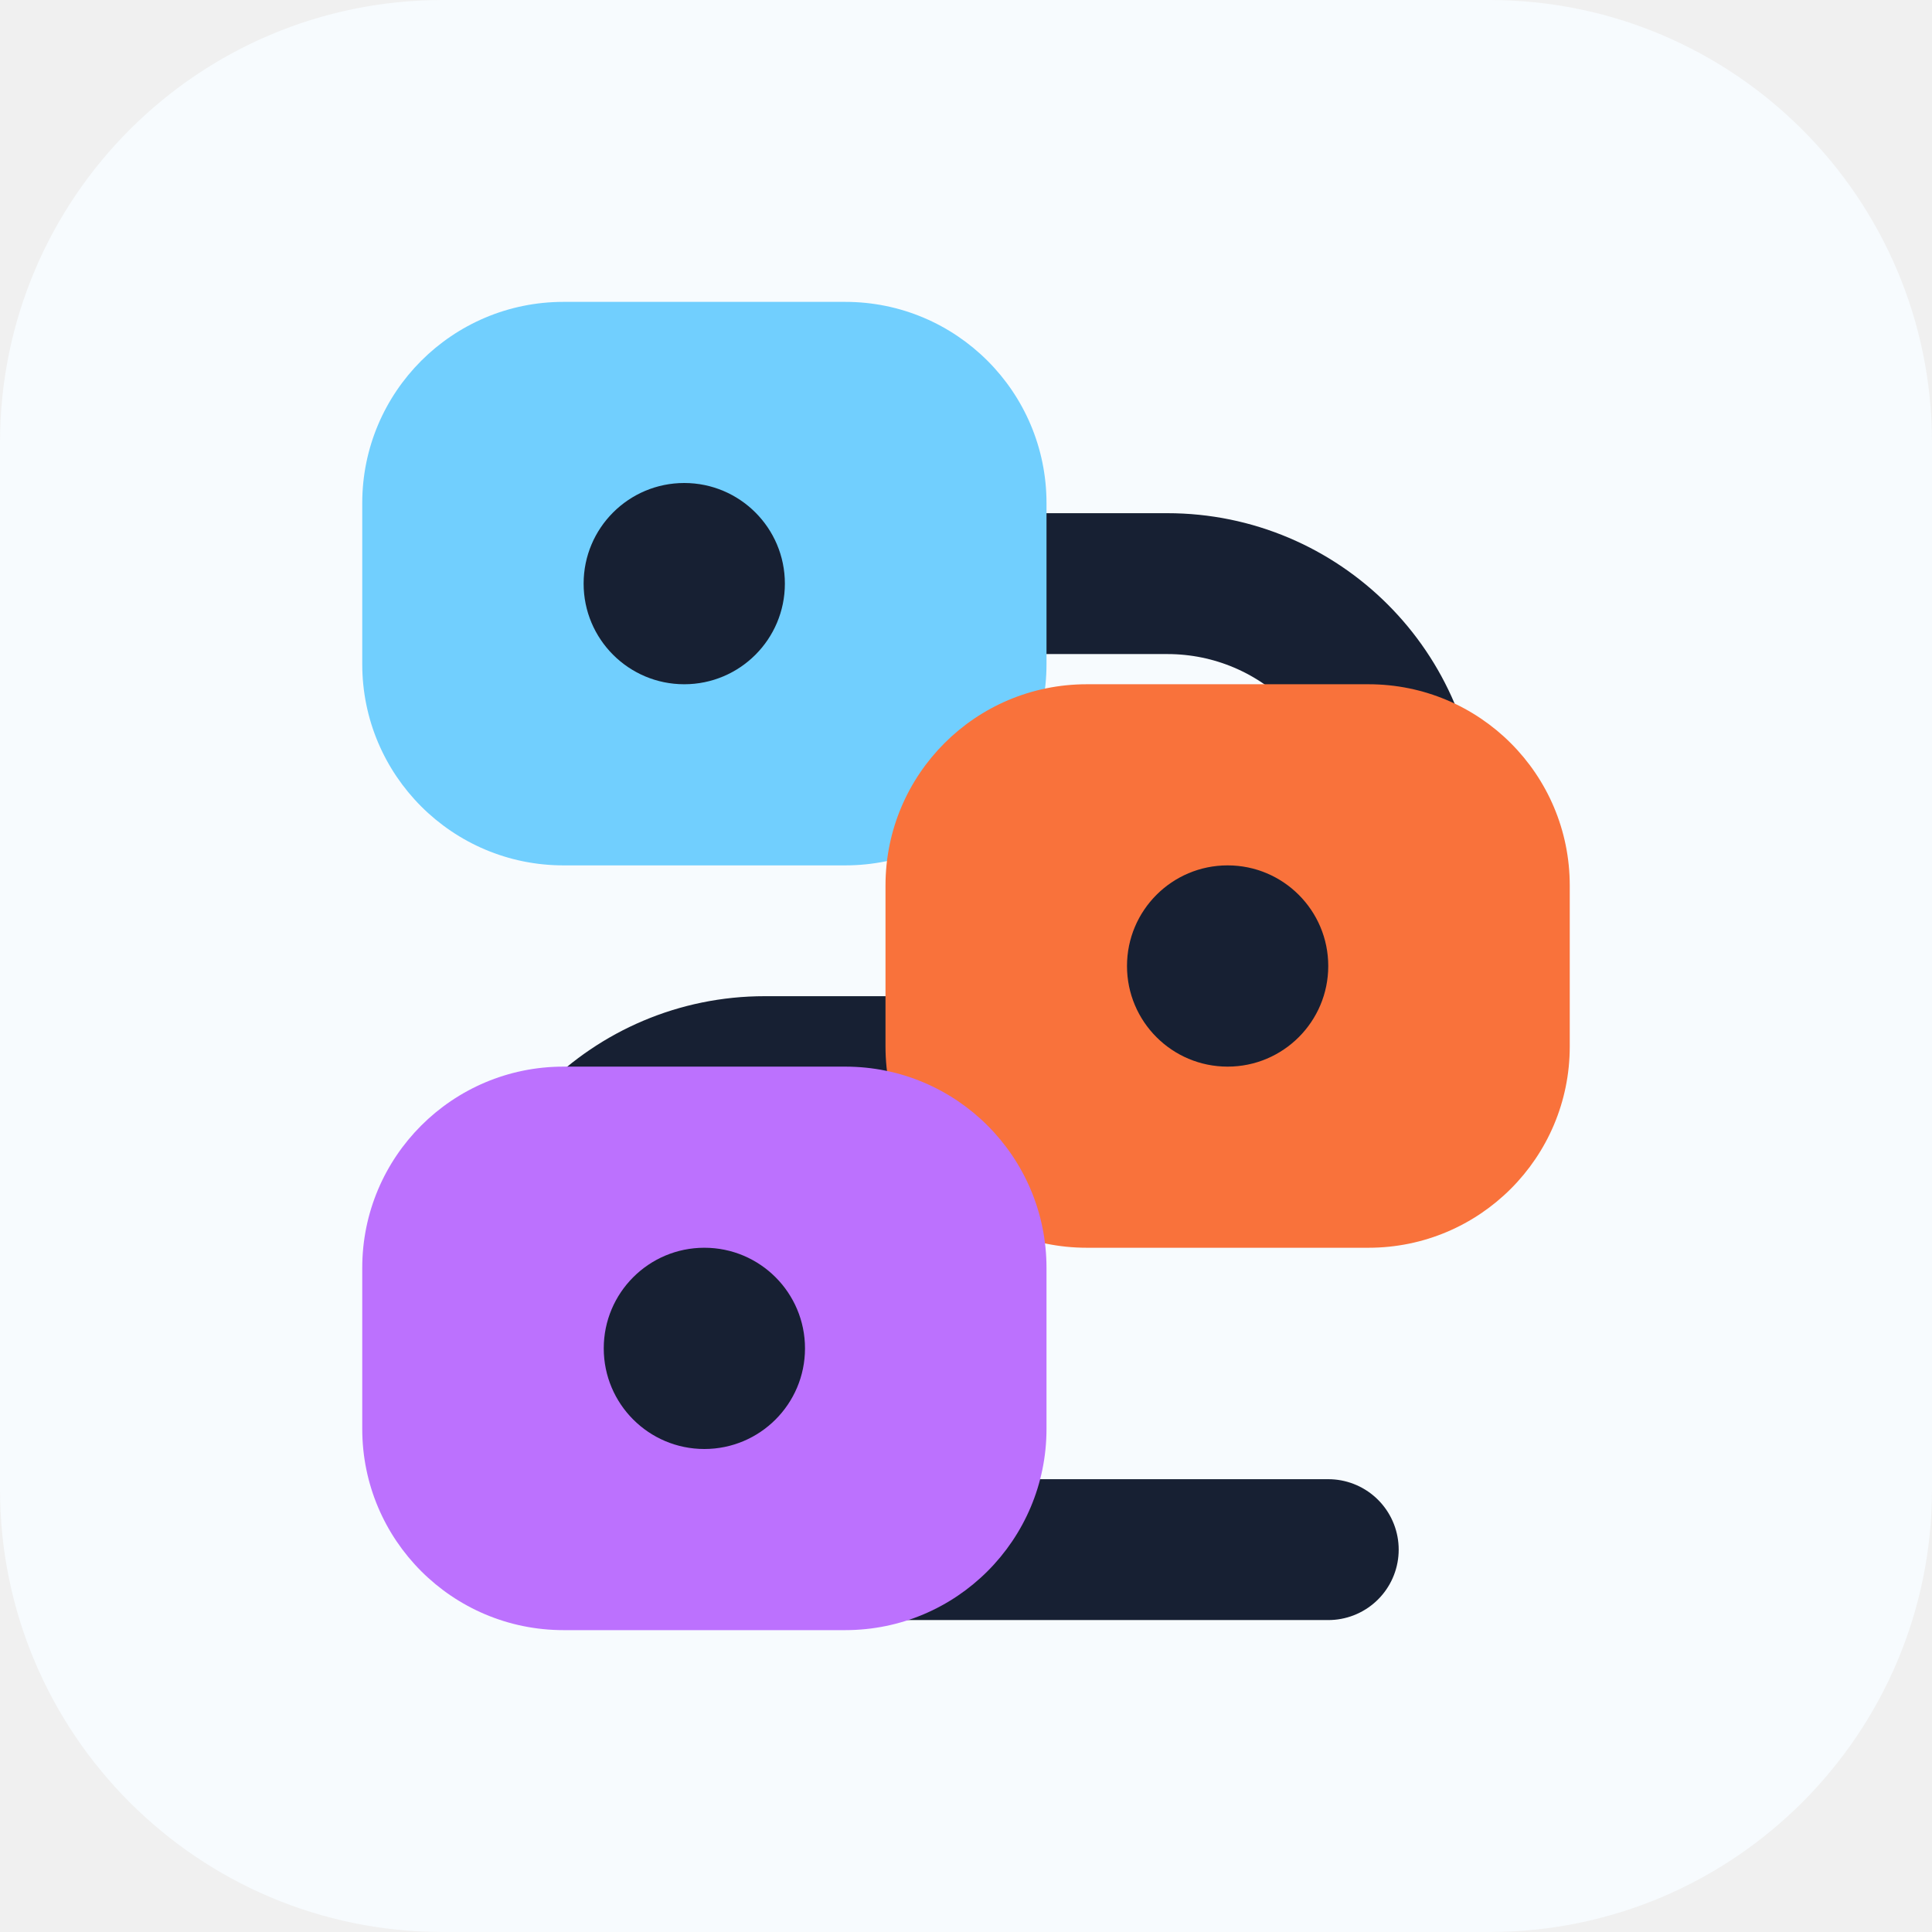
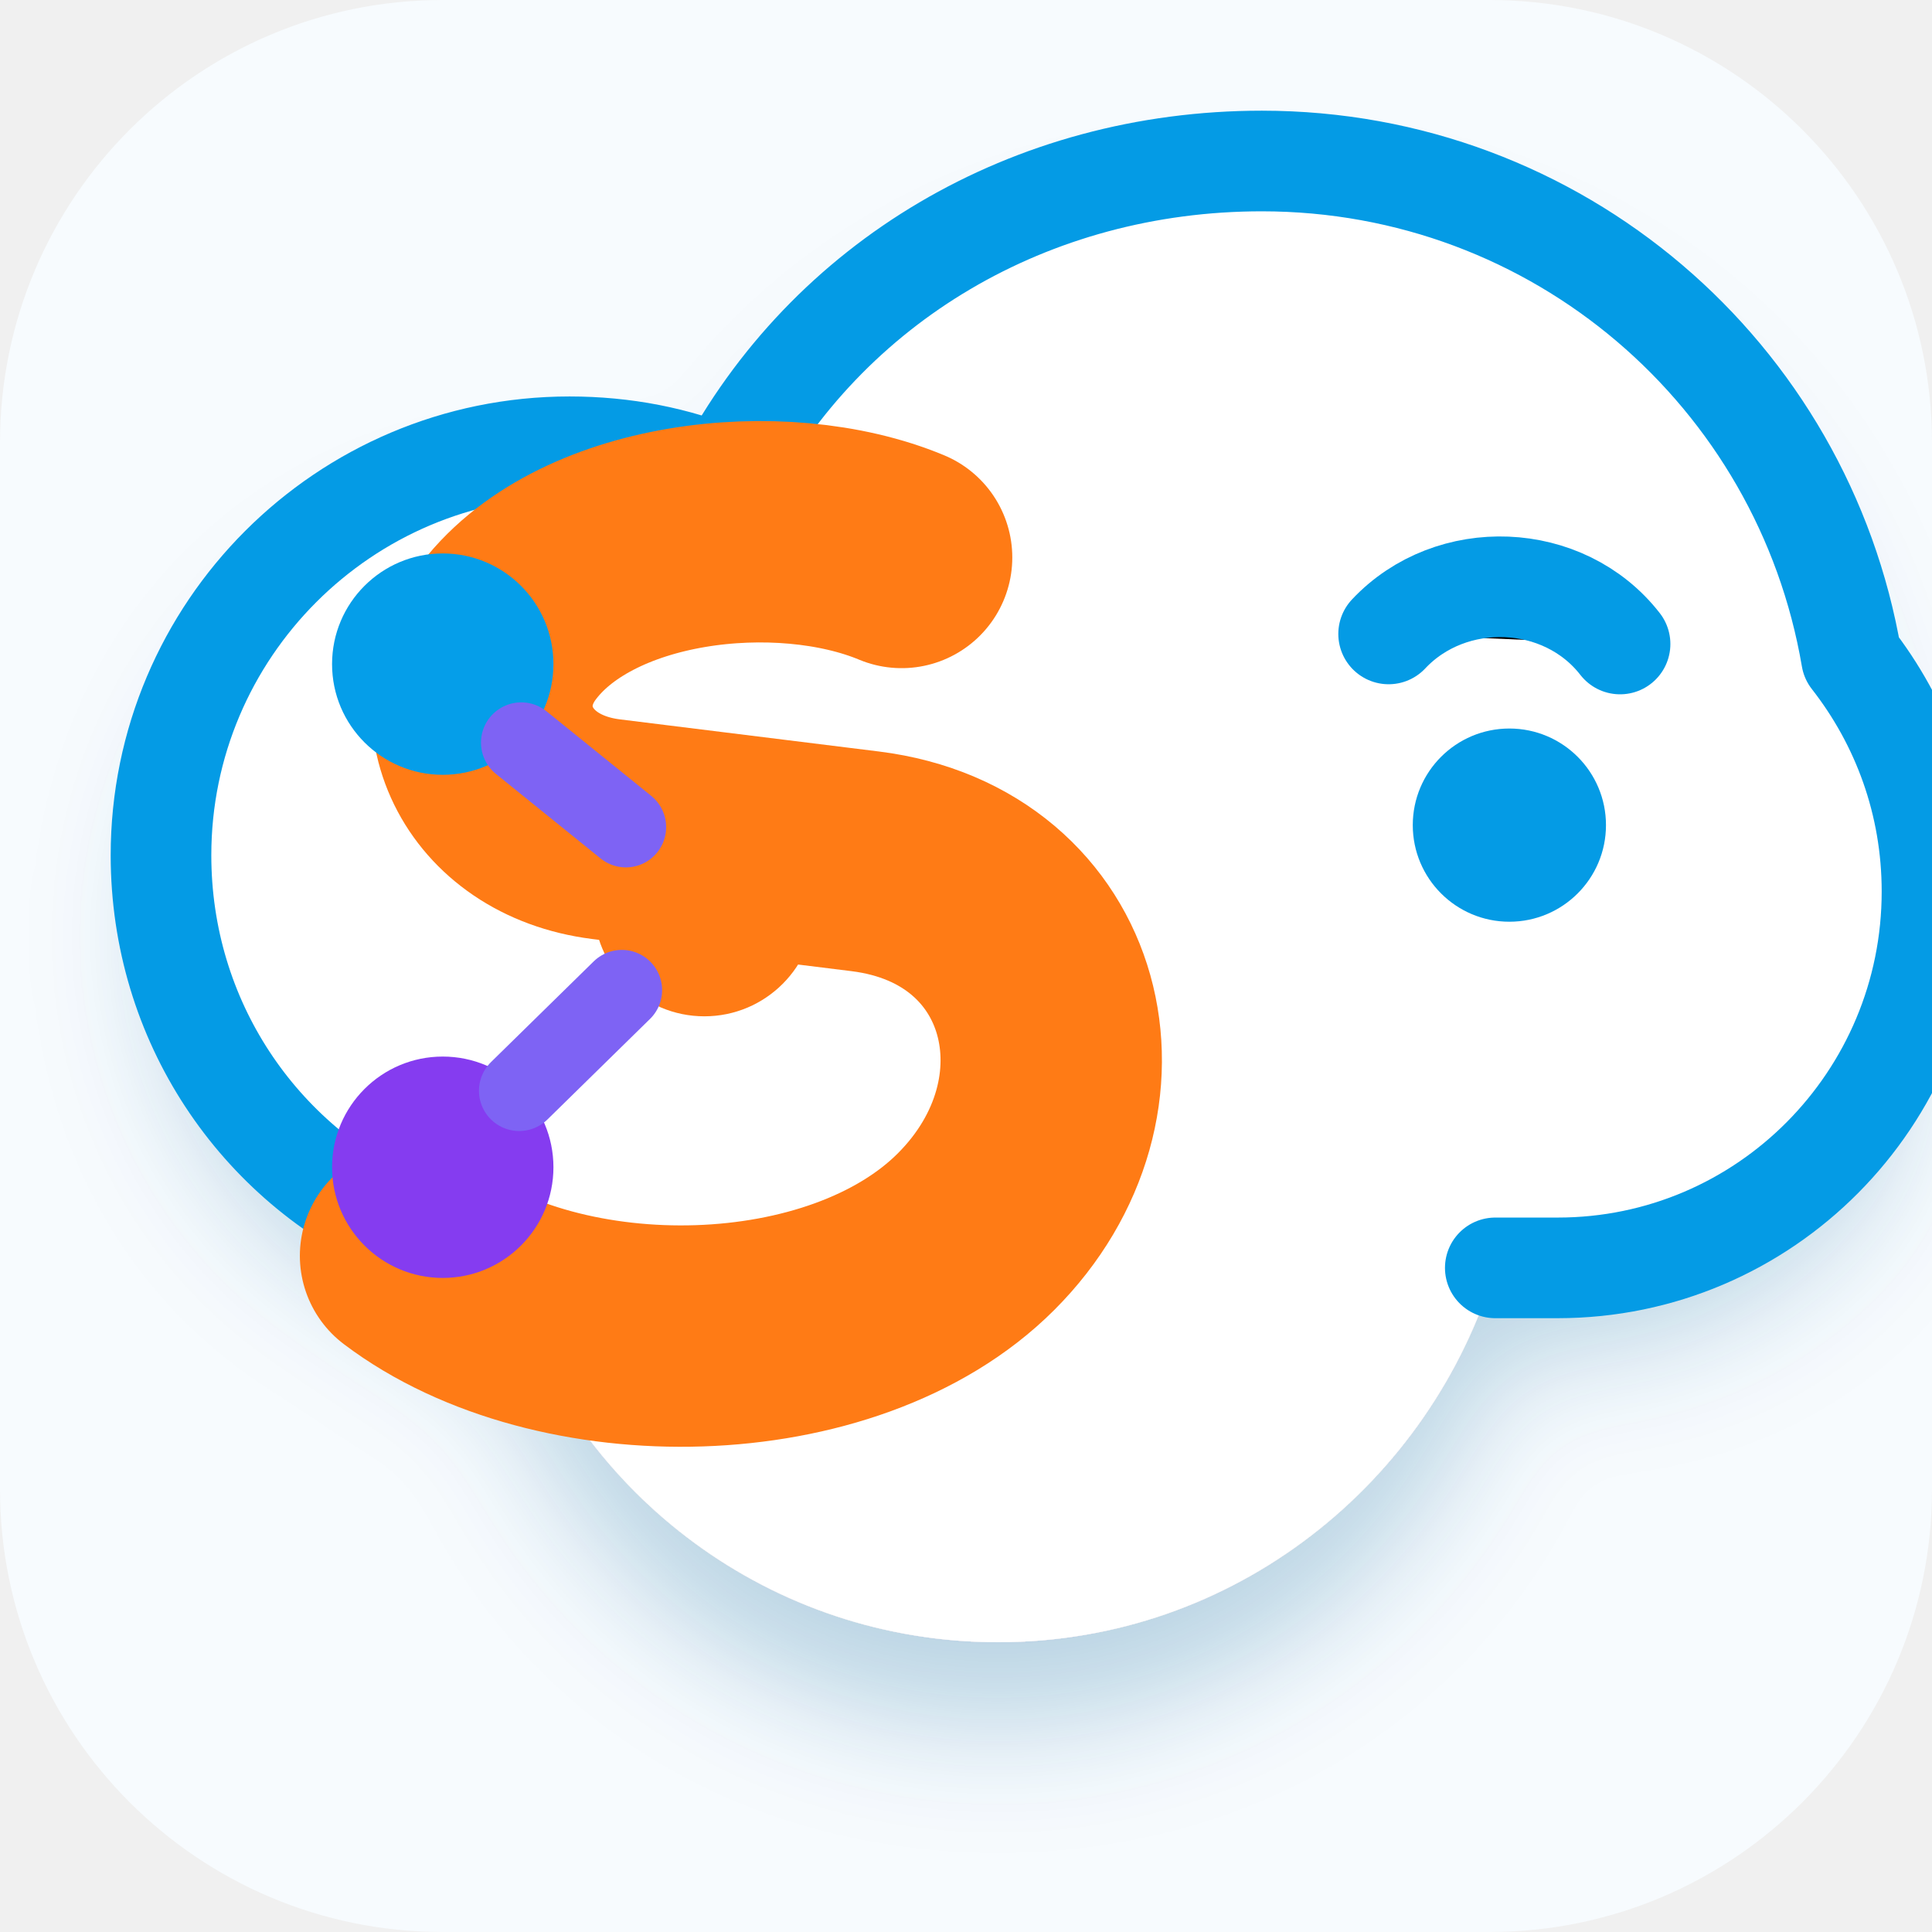
<svg xmlns="http://www.w3.org/2000/svg" width="96" height="96" viewBox="0 0 96 96" role="img" aria-labelledby="title desc">
+   <defs>
+     <filter id="soft-shadow" x="-20%" y="-20%" width="140%" height="140%">
+       <feDropShadow dx="0" dy="4" stdDeviation="3" flood-color="#0B5F94" flood-opacity="0.25" />
+     </filter>
+   </defs>
  <rect width="96" height="96" rx="22" fill="#F7FBFE" />
-   <path d="M30 29H58C64.627 29 70 34.373 70 41C70 47.627 64.627 53 58 53H38C31.373 53 26 58.373 26 65C26 71.627 31.373 77 38 77H66" fill="none" stroke="#172033" stroke-width="7" stroke-linecap="round" />
-   <rect x="18" y="15" width="34" height="28" rx="10" fill="#71CFFE" />
-   <rect x="44" y="34" width="34" height="28" rx="10" fill="#F9723B" />
-   <rect x="18" y="53" width="34" height="28" rx="10" fill="#BC71FE" />
-   <circle cx="34" cy="29" r="5" fill="#172033" />
-   <circle cx="61" cy="48" r="5" fill="#172033" />
-   <circle cx="35" cy="67" r="5" fill="#172033" />
+   <path d="M20 61C12.8 57.8 8 50.7 8 42.5C8 31.3 17.1 22.2 28.3 22.2C31 22.2 33.6 22.7 36 23.7C41.1 14 51.2 8 62.7 8C77.4 8 89.6 18.6 92 32.7C94.5 35.9 96 39.9 96 44.3C96 54.6 87.7 63 77.4 63H74.3C71.1 73.7 61.3 81.6 49.6 81.6C38.3 81.6 28.8 74.3 25.4 64.2C23.5 63.8 21.7 62.7 20 61Z" fill="#FFFFFF" filter="url(#soft-shadow)" />
+   <path d="M20 61C12.8 57.8 8 50.7 8 42.5C8 31.3 17.1 22.2 28.3 22.2C31 22.2 33.6 22.7 36 23.7C41.1 14 51.2 8 62.7 8C77.4 8 89.6 18.6 92 32.7C94.5 35.9 96 39.9 96 44.3C96 54.6 87.7 63 77.4 63H74.3" fill="none" stroke="#049BE5" stroke-width="5" stroke-linecap="round" stroke-linejoin="round" />
+   <path d="M44.8 27.7C38.8 25.2 28.9 26.3 25.1 31.6C22.4 35.4 24.6 40.5 30.1 41.2L43 42.8C52.6 44 55.2 54.5 48.5 61.2C41.9 67.8 27.8 68 20.4 62.4" fill="none" stroke="#FF7B15" stroke-width="11" stroke-linecap="round" stroke-linejoin="round" />
+   <circle cx="22" cy="33" r="5.5" fill="#059EE9" />
+   <circle cx="35" cy="45" r="5.5" fill="#FF7B15" />
+   <circle cx="22" cy="58" r="5.5" fill="#853CF0" />
+   <path d="M25.9 36.9L31.1 41.1M30.9 49.2L25.8 54.2" stroke="#7E63F4" stroke-width="4" stroke-linecap="round" />
+   <path d="M69 31.5C72.1 28.2 77.7 28.4 80.5 32" stroke="#049BE5" stroke-width="5" stroke-linecap="round" />
+   <circle cx="75" cy="41" r="4.8" fill="#049BE5" />
</svg>
